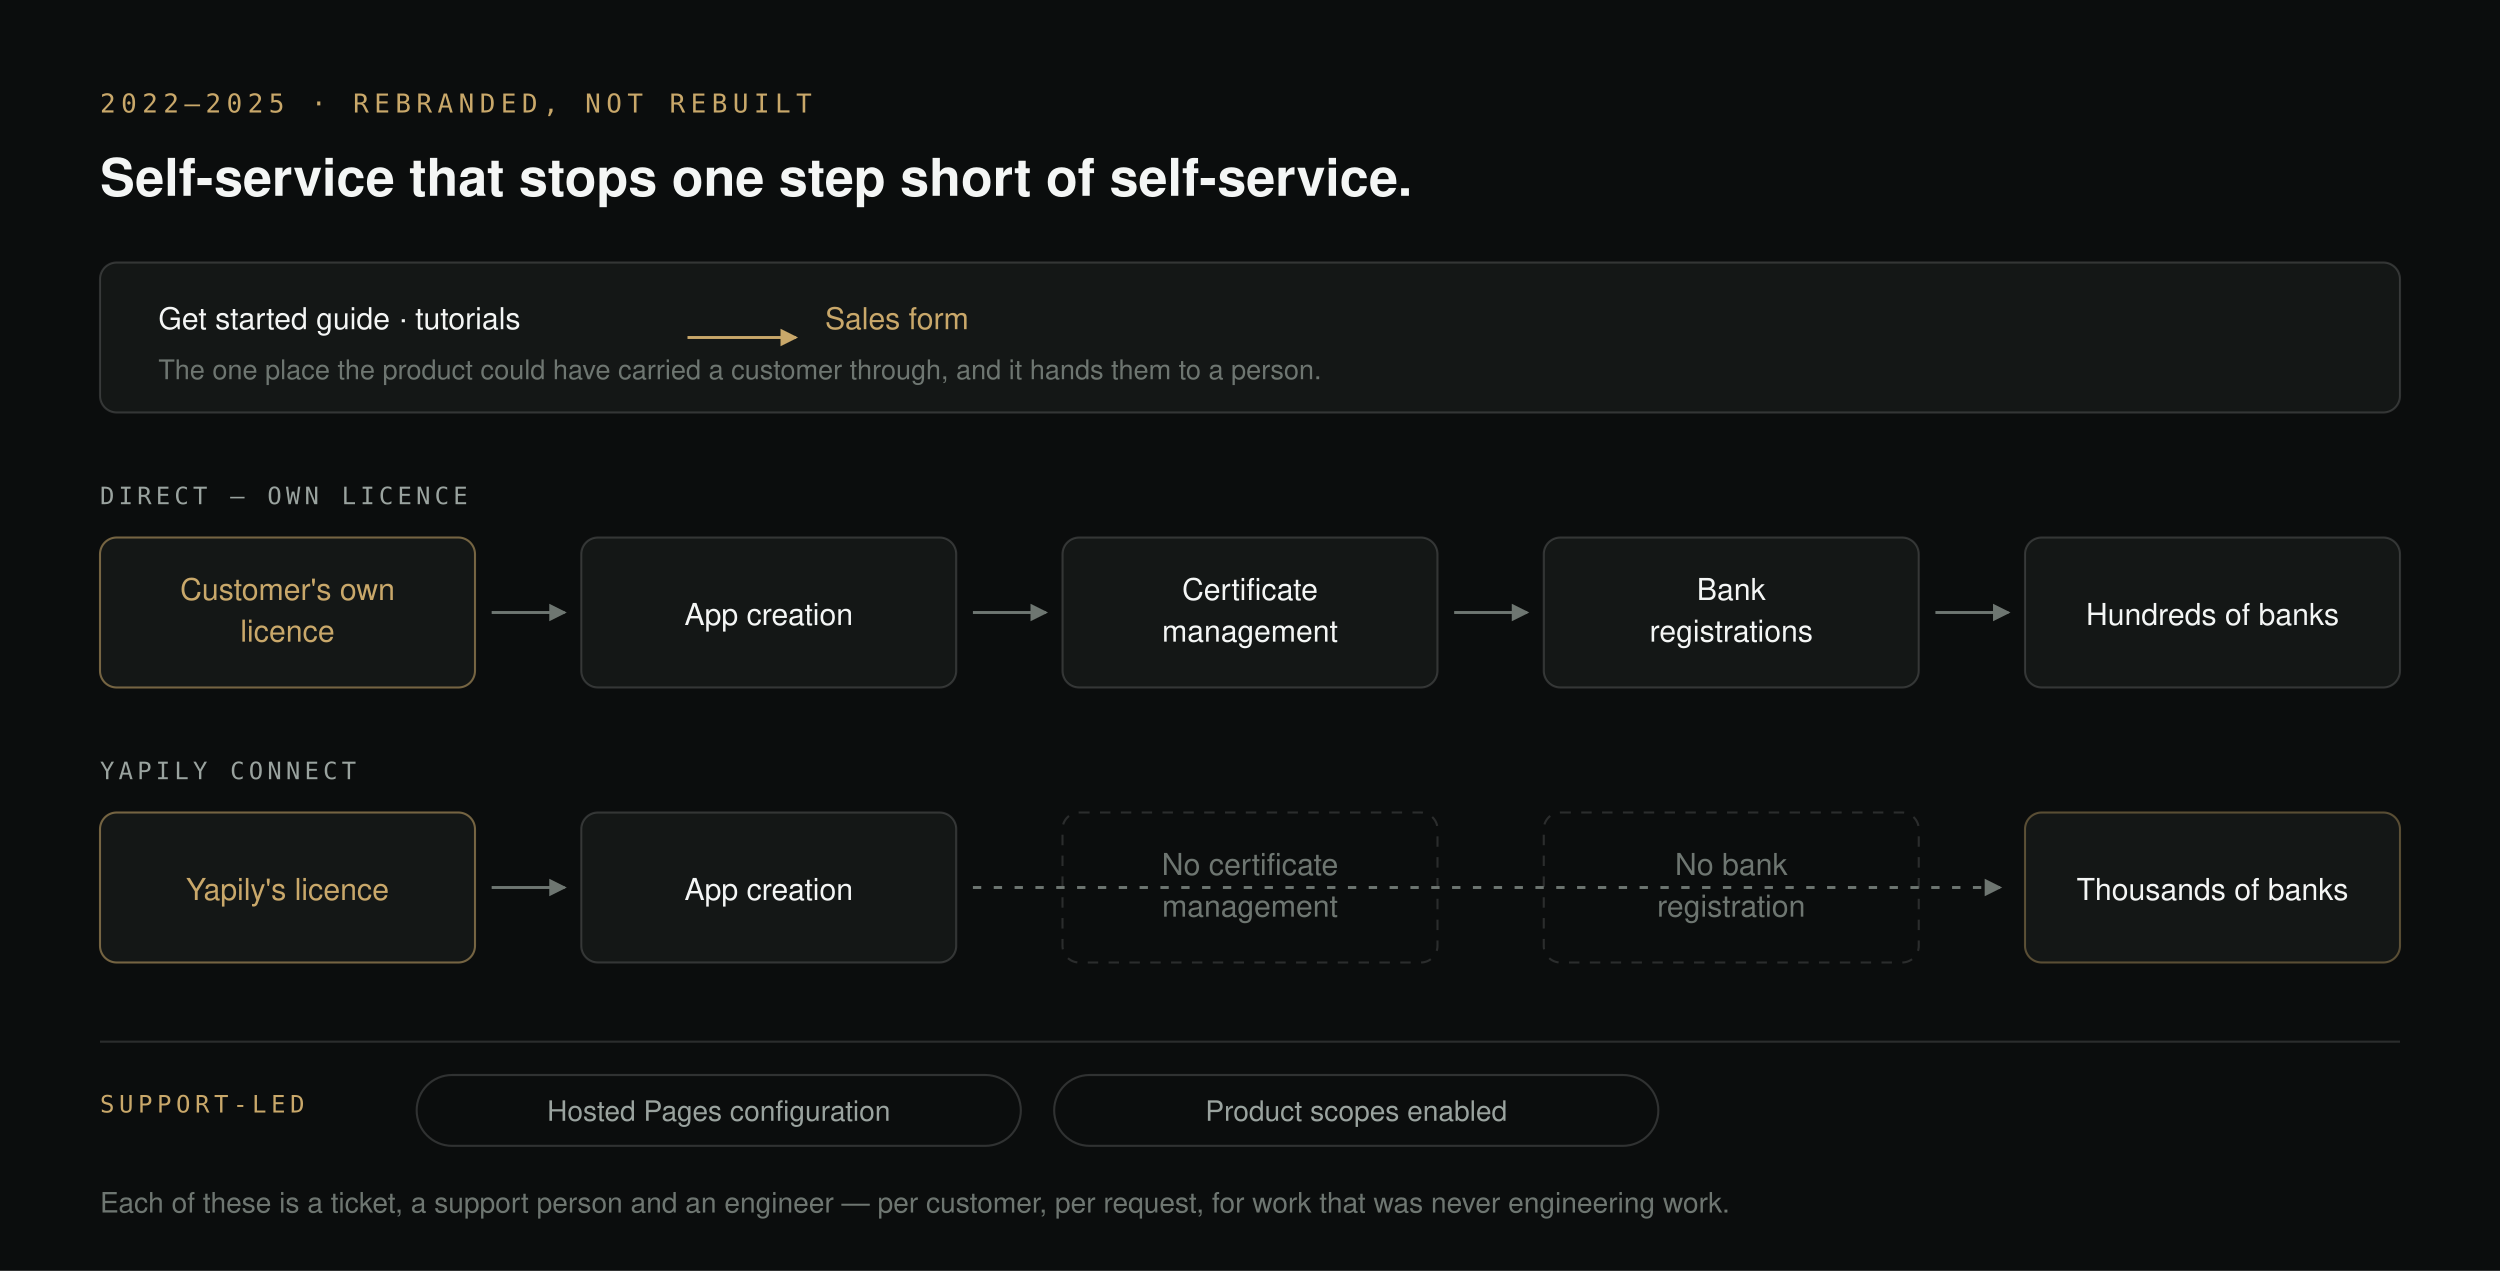
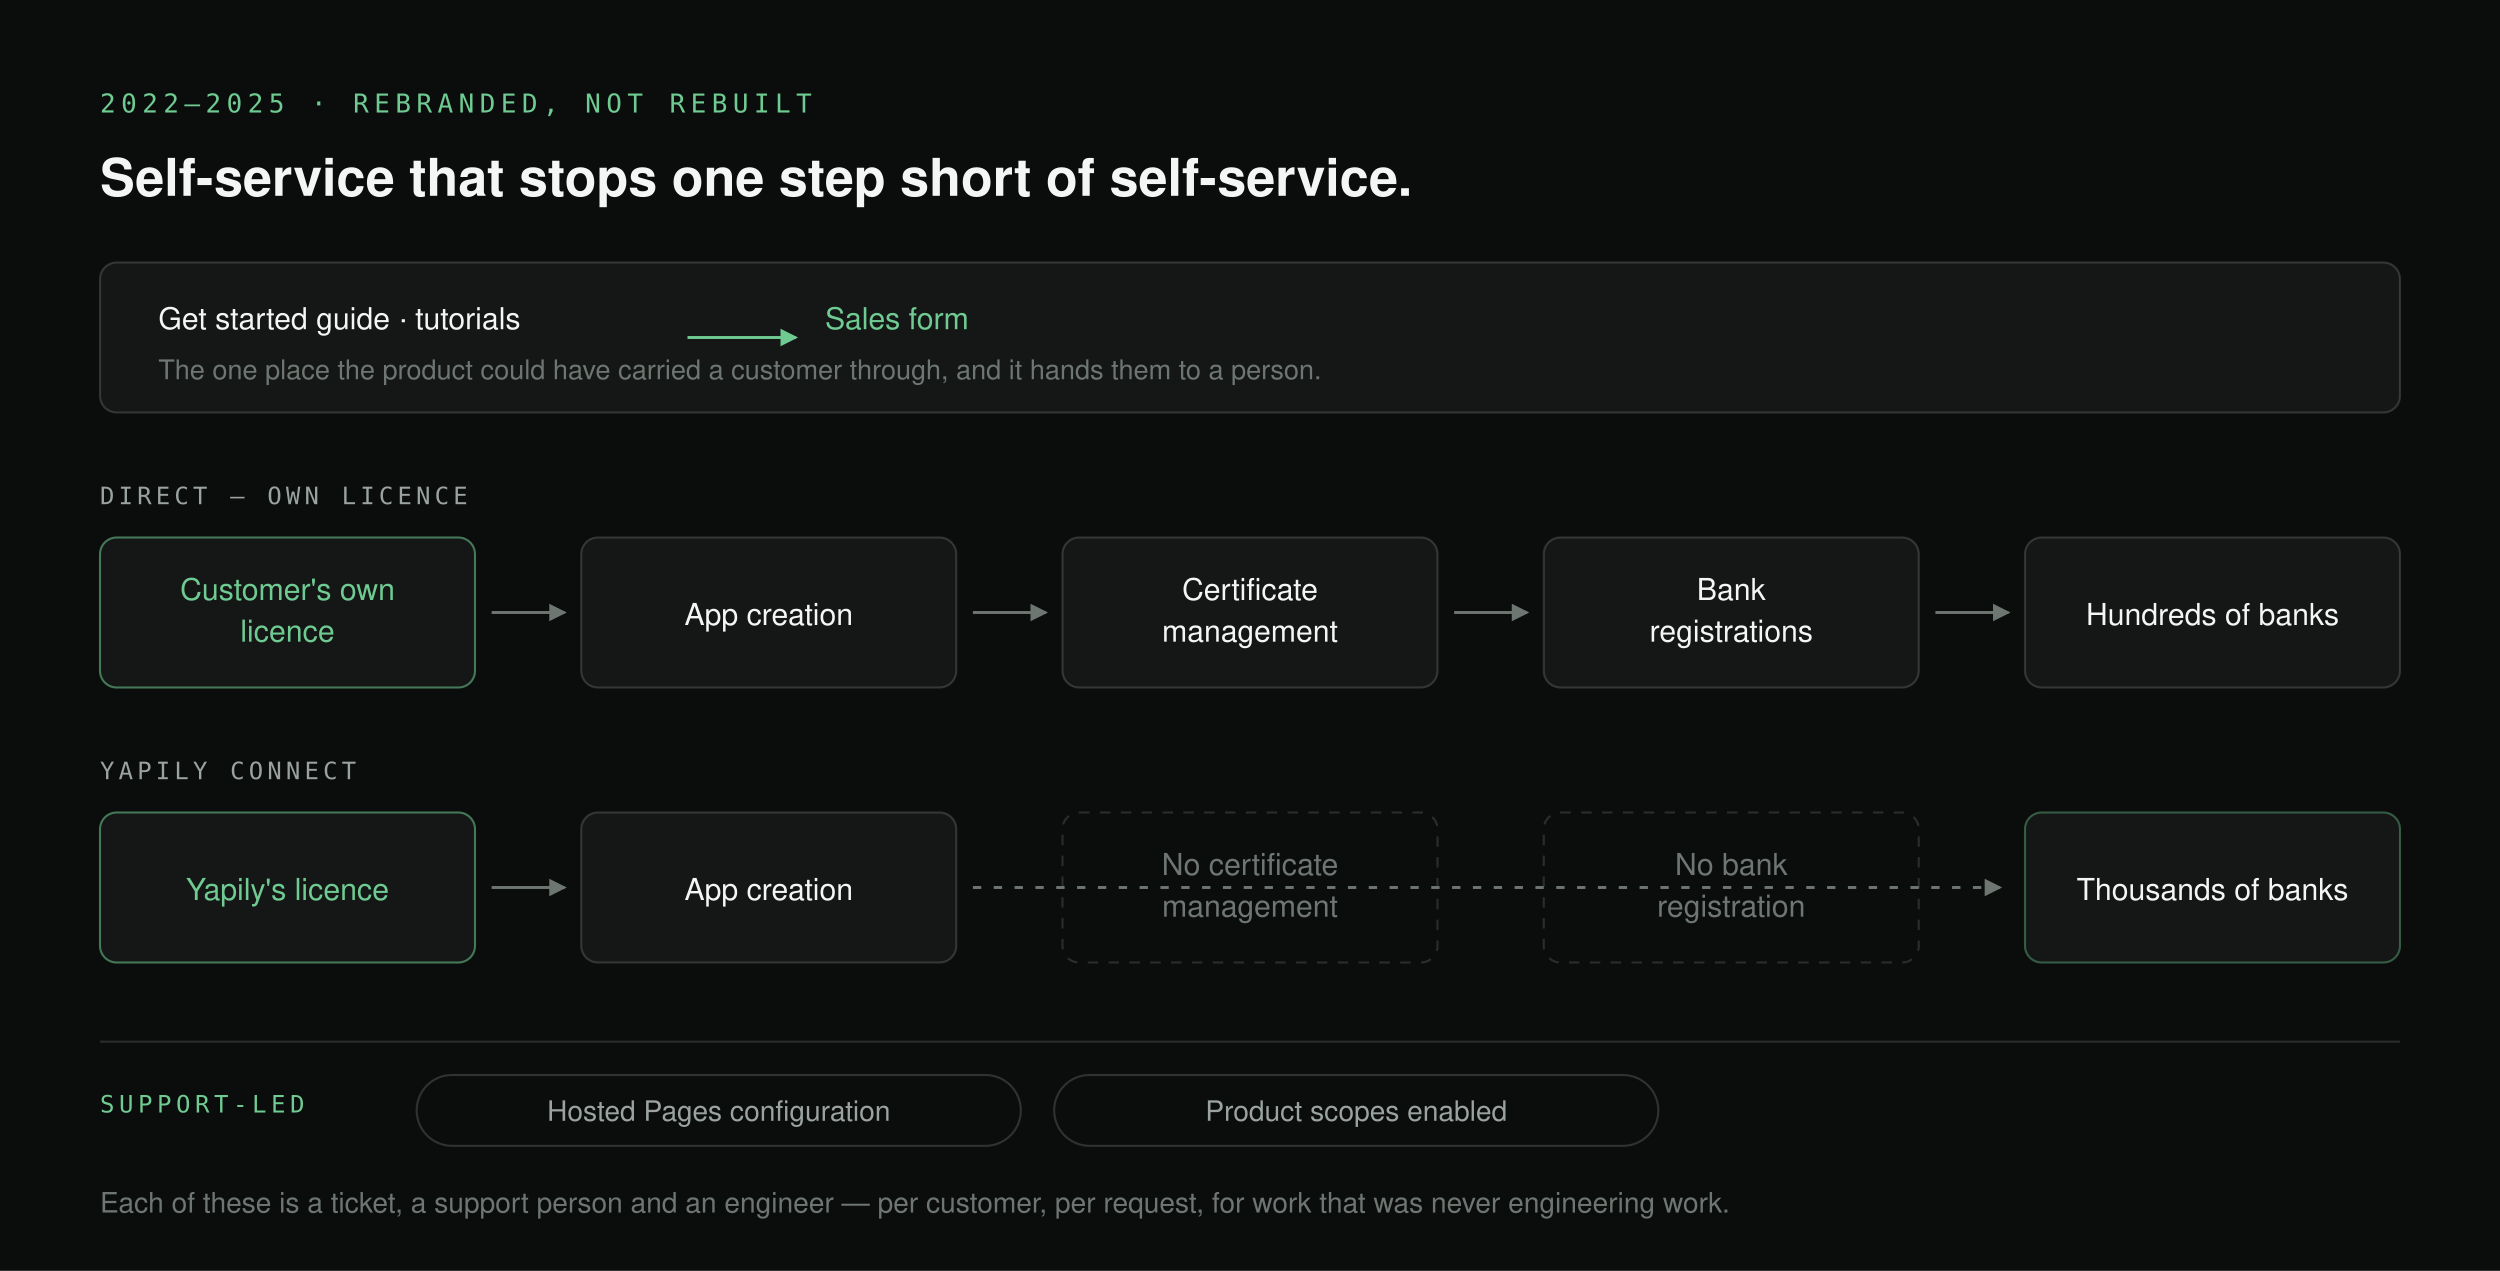
<svg xmlns="http://www.w3.org/2000/svg" viewBox="0 0 1200 610" width="1200" height="610" font-family="Geist, -apple-system, BlinkMacSystemFont, 'Segoe UI', Helvetica, Arial, sans-serif" role="img" aria-labelledby="t3 d3">
  <defs>
    <marker id="arw3" viewBox="0 0 8 8" refX="7" refY="4" markerWidth="6" markerHeight="6" orient="auto">
      <path d="M0 0 L8 4 L0 8 z" fill="#6E7671" />
    </marker>
    <marker id="arw3g" viewBox="0 0 8 8" refX="7" refY="4" markerWidth="6" markerHeight="6" orient="auto">
-       <path d="M0 0 L8 4 L0 8 z" fill="#C9A86A" />
+       <path d="M0 0 L8 4 L0 8 z" fill="#6FCB92" />
    </marker>
  </defs>
  <rect width="1200" height="610" fill="#0B0D0D" />
-   <text x="48" y="54" fill="#C9A86A" font-size="12.5" letter-spacing="2.6" font-family="ui-monospace, SFMono-Regular, Menlo, monospace">2022–2025 · REBRANDED, NOT REBUILT</text>
+   <text x="48" y="54" fill="#6FCB92" font-size="12.5" letter-spacing="2.6" font-family="ui-monospace, SFMono-Regular, Menlo, monospace">2022–2025 · REBRANDED, NOT REBUILT</text>
  <text x="48" y="94" fill="#F4F6F5" font-size="25" font-weight="600">Self-service that stops one step short of self-service.</text>
  <rect x="48" y="126" width="1104" height="72" rx="8" fill="#141716" stroke="#F4F6F5" stroke-opacity="0.16" />
  <text x="76" y="158" fill="#F4F6F5" font-size="14.5">Get started guide · tutorials</text>
-   <line x1="330" y1="162" x2="382" y2="162" stroke="#C9A86A" stroke-width="1.4" marker-end="url(#arw3g)" />
-   <text x="396" y="158" fill="#C9A86A" font-size="14.5">Sales form</text>
+   <line x1="330" y1="162" x2="382" y2="162" stroke="#6FCB92" stroke-width="1.4" marker-end="url(#arw3g)" />
+   <text x="396" y="158" fill="#6FCB92" font-size="14.5">Sales form</text>
  <text x="76" y="182" fill="#6E7671" font-size="13">The one place the product could have carried a customer through, and it hands them to a person.</text>
  <text x="48" y="242" fill="#9AA39F" font-size="11.5" letter-spacing="2" font-family="ui-monospace, SFMono-Regular, Menlo, monospace">DIRECT — OWN LICENCE</text>
-   <rect x="48" y="258" width="180" height="72" rx="8" fill="#141716" stroke="#C9A86A" stroke-opacity="0.55" />
-   <text x="138" y="288" fill="#C9A86A" font-size="14.5" text-anchor="middle">Customer's own</text>
-   <text x="138" y="308" fill="#C9A86A" font-size="14.5" text-anchor="middle">licence</text>
+   <rect x="48" y="258" width="180" height="72" rx="8" fill="#141716" stroke="#6FCB92" stroke-opacity="0.55" />
+   <text x="138" y="288" fill="#6FCB92" font-size="14.5" text-anchor="middle">Customer's own</text>
+   <text x="138" y="308" fill="#6FCB92" font-size="14.5" text-anchor="middle">licence</text>
  <rect x="279" y="258" width="180" height="72" rx="8" fill="#141716" stroke="#F4F6F5" stroke-opacity="0.16" />
  <text x="369" y="300" fill="#F4F6F5" font-size="14.5" text-anchor="middle">App creation</text>
  <rect x="510" y="258" width="180" height="72" rx="8" fill="#141716" stroke="#F4F6F5" stroke-opacity="0.16" />
  <text x="600" y="288" fill="#F4F6F5" font-size="14.5" text-anchor="middle">Certificate</text>
  <text x="600" y="308" fill="#F4F6F5" font-size="14.5" text-anchor="middle">management</text>
  <rect x="741" y="258" width="180" height="72" rx="8" fill="#141716" stroke="#F4F6F5" stroke-opacity="0.16" />
  <text x="831" y="288" fill="#F4F6F5" font-size="14.5" text-anchor="middle">Bank</text>
  <text x="831" y="308" fill="#F4F6F5" font-size="14.5" text-anchor="middle">registrations</text>
  <rect x="972" y="258" width="180" height="72" rx="8" fill="#141716" stroke="#F4F6F5" stroke-opacity="0.16" />
  <text x="1062" y="300" fill="#F4F6F5" font-size="14.5" text-anchor="middle">Hundreds of banks</text>
  <line x1="236" y1="294" x2="271" y2="294" stroke="#6E7671" stroke-width="1.4" marker-end="url(#arw3)" />
  <line x1="467" y1="294" x2="502" y2="294" stroke="#6E7671" stroke-width="1.4" marker-end="url(#arw3)" />
  <line x1="698" y1="294" x2="733" y2="294" stroke="#6E7671" stroke-width="1.4" marker-end="url(#arw3)" />
  <line x1="929" y1="294" x2="964" y2="294" stroke="#6E7671" stroke-width="1.4" marker-end="url(#arw3)" />
  <text x="48" y="374" fill="#9AA39F" font-size="11.5" letter-spacing="2" font-family="ui-monospace, SFMono-Regular, Menlo, monospace">YAPILY CONNECT</text>
-   <rect x="48" y="390" width="180" height="72" rx="8" fill="#141716" stroke="#C9A86A" stroke-opacity="0.55" />
-   <text x="138" y="432" fill="#C9A86A" font-size="14.5" text-anchor="middle">Yapily's licence</text>
+   <rect x="48" y="390" width="180" height="72" rx="8" fill="#141716" stroke="#6FCB92" stroke-opacity="0.55" />
+   <text x="138" y="432" fill="#6FCB92" font-size="14.5" text-anchor="middle">Yapily's licence</text>
  <rect x="279" y="390" width="180" height="72" rx="8" fill="#141716" stroke="#F4F6F5" stroke-opacity="0.16" />
  <text x="369" y="432" fill="#F4F6F5" font-size="14.5" text-anchor="middle">App creation</text>
  <rect x="510" y="390" width="180" height="72" rx="8" fill="none" stroke="#F4F6F5" stroke-opacity="0.14" stroke-dasharray="5 5" />
  <text x="600" y="420" fill="#6E7671" font-size="14.5" text-anchor="middle">No certificate</text>
  <text x="600" y="440" fill="#6E7671" font-size="14.5" text-anchor="middle">management</text>
  <rect x="741" y="390" width="180" height="72" rx="8" fill="none" stroke="#F4F6F5" stroke-opacity="0.14" stroke-dasharray="5 5" />
  <text x="831" y="420" fill="#6E7671" font-size="14.5" text-anchor="middle">No bank</text>
  <text x="831" y="440" fill="#6E7671" font-size="14.5" text-anchor="middle">registration</text>
-   <rect x="972" y="390" width="180" height="72" rx="8" fill="#141716" stroke="#C9A86A" stroke-opacity="0.4" />
+   <rect x="972" y="390" width="180" height="72" rx="8" fill="#141716" stroke="#6FCB92" stroke-opacity="0.4" />
  <text x="1062" y="432" fill="#F4F6F5" font-size="14.5" text-anchor="middle">Thousands of banks</text>
  <line x1="236" y1="426" x2="271" y2="426" stroke="#6E7671" stroke-width="1.4" marker-end="url(#arw3)" />
  <path d="M467 426 L960 426" fill="none" stroke="#6E7671" stroke-width="1.4" stroke-dasharray="4 6" marker-end="url(#arw3)" />
  <line x1="48" y1="500" x2="1152" y2="500" stroke="#F4F6F5" stroke-opacity="0.14" />
-   <text x="48" y="534" fill="#C9A86A" font-size="11.5" letter-spacing="2.2" font-family="ui-monospace, SFMono-Regular, Menlo, monospace">SUPPORT-LED</text>
+   <text x="48" y="534" fill="#6FCB92" font-size="11.5" letter-spacing="2.2" font-family="ui-monospace, SFMono-Regular, Menlo, monospace">SUPPORT-LED</text>
  <rect x="200" y="516" width="290" height="34" rx="17" fill="none" stroke="#F4F6F5" stroke-opacity="0.16" />
  <text x="345" y="538" fill="#9AA39F" font-size="13.5" text-anchor="middle">Hosted Pages configuration</text>
  <rect x="506" y="516" width="290" height="34" rx="17" fill="none" stroke="#F4F6F5" stroke-opacity="0.16" />
  <text x="651" y="538" fill="#9AA39F" font-size="13.5" text-anchor="middle">Product scopes enabled</text>
  <text x="48" y="582" fill="#6E7671" font-size="13.5">Each of these is a ticket, a support person and an engineer — per customer, per request, for work that was never engineering work.</text>
</svg>
